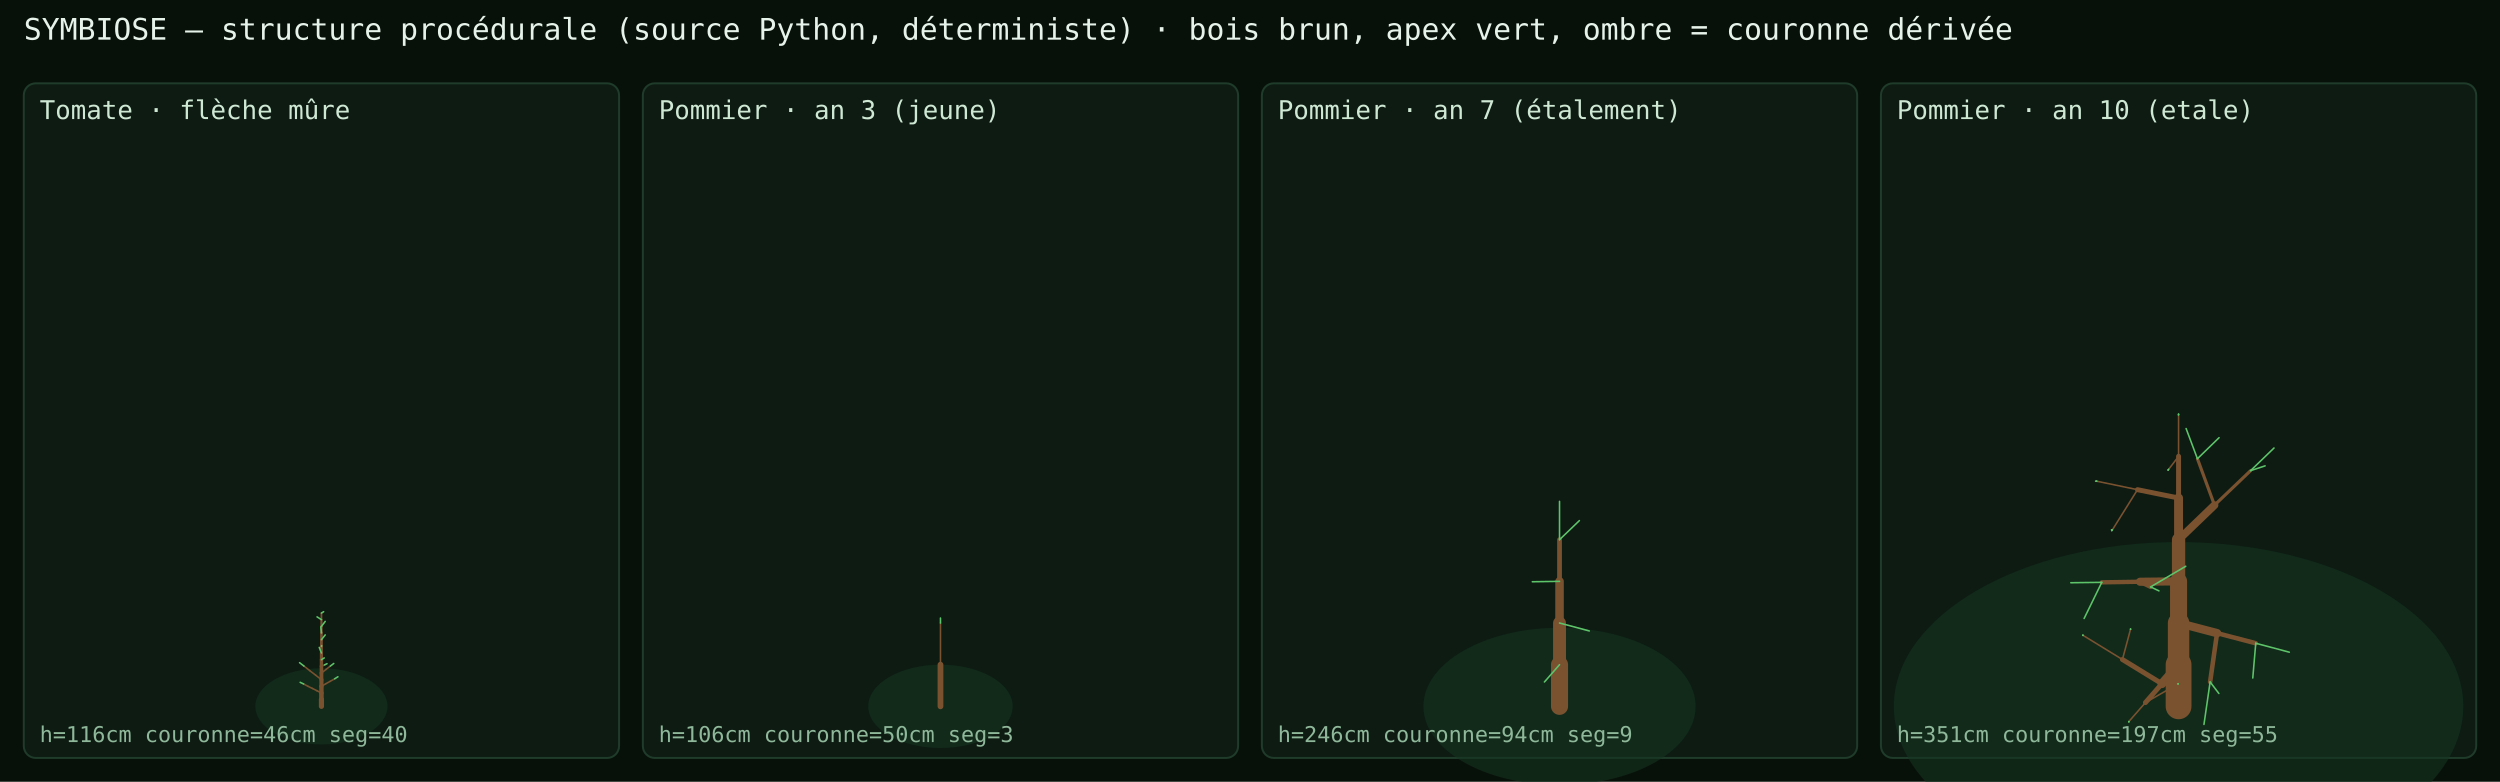
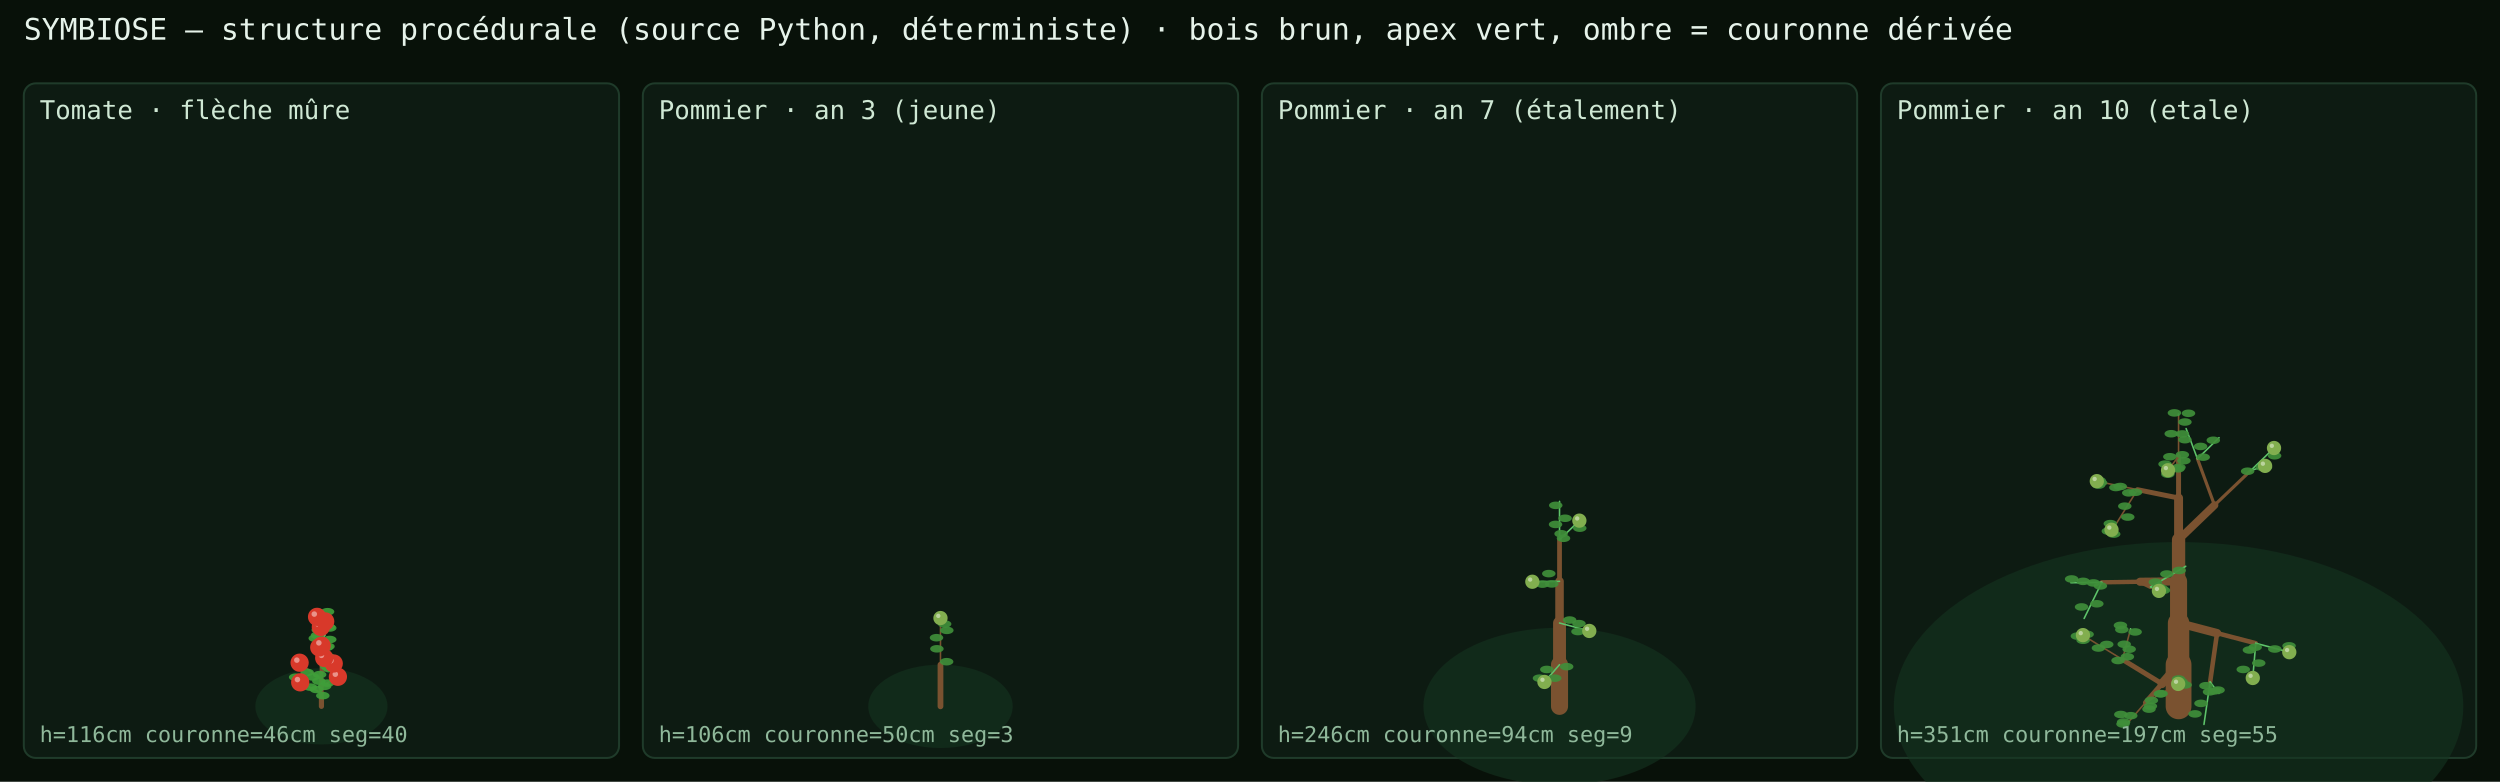
<svg xmlns="http://www.w3.org/2000/svg" width="1260" height="394" viewBox="0 0 1260 394">
  <rect width="1260" height="394" fill="#081109" />
  <text x="12" y="20" fill="#e6f3ea" font-family="monospace" font-size="15">SYMBIOSE — structure procédurale (source Python, déterministe) · bois brun, apex vert, ombre = couronne dérivée</text>
  <rect x="12.0" y="42.0" width="300.0" height="340.0" fill="#0d1b12" stroke="#1f3b2a" rx="6" />
  <ellipse cx="162.0" cy="356.0" rx="33.3" ry="19.2" fill="#14331f" opacity="0.6" />
  <line x1="162.0" y1="356.0" x2="162.0" y2="352.6" stroke="#7a5230" stroke-width="2.6" stroke-linecap="round" />
  <line x1="162.0" y1="352.6" x2="162.0" y2="349.3" stroke="#7a5230" stroke-width="2.3" stroke-linecap="round" />
  <line x1="162.0" y1="349.3" x2="162.0" y2="345.9" stroke="#7a5230" stroke-width="2.2" stroke-linecap="round" />
  <line x1="162.0" y1="345.9" x2="162.0" y2="342.6" stroke="#7a5230" stroke-width="2.1" stroke-linecap="round" />
  <line x1="162.0" y1="342.6" x2="162.0" y2="339.2" stroke="#7a5230" stroke-width="1.9" stroke-linecap="round" />
  <line x1="162.0" y1="339.2" x2="162.0" y2="335.8" stroke="#7a5230" stroke-width="1.8" stroke-linecap="round" />
  <line x1="162.0" y1="335.8" x2="162.0" y2="332.5" stroke="#7a5230" stroke-width="1.7" stroke-linecap="round" />
  <line x1="162.0" y1="332.5" x2="162.0" y2="329.1" stroke="#7a5230" stroke-width="1.6" stroke-linecap="round" />
  <line x1="162.0" y1="329.1" x2="162.0" y2="325.8" stroke="#7a5230" stroke-width="1.5" stroke-linecap="round" />
  <line x1="162.0" y1="325.8" x2="162.0" y2="322.4" stroke="#7a5230" stroke-width="1.4" stroke-linecap="round" />
  <line x1="162.0" y1="322.4" x2="162.0" y2="319.0" stroke="#7a5230" stroke-width="1.3" stroke-linecap="round" />
  <line x1="162.0" y1="319.0" x2="162.0" y2="315.7" stroke="#7a5230" stroke-width="1.2" stroke-linecap="round" />
  <line x1="162.0" y1="315.7" x2="162.0" y2="312.3" stroke="#7a5230" stroke-width="1.1" stroke-linecap="round" />
  <line x1="162.0" y1="312.3" x2="162.0" y2="309.0" stroke="#7a5230" stroke-width="0.9" stroke-linecap="round" />
  <line x1="162.0" y1="349.3" x2="159.7" y2="348.1" stroke="#7a5230" stroke-width="0.8" stroke-linecap="round" />
  <line x1="159.7" y1="348.1" x2="157.5" y2="347.0" stroke="#7a5230" stroke-width="0.8" stroke-linecap="round" />
  <line x1="162.0" y1="345.9" x2="164.2" y2="344.6" stroke="#7a5230" stroke-width="0.8" stroke-linecap="round" />
  <line x1="162.0" y1="342.6" x2="159.1" y2="340.3" stroke="#7a5230" stroke-width="0.8" stroke-linecap="round" />
  <line x1="157.5" y1="347.0" x2="155.2" y2="345.9" stroke="#7a5230" stroke-width="0.8" stroke-linecap="round" />
  <line x1="164.2" y1="344.6" x2="166.4" y2="343.4" stroke="#7a5230" stroke-width="0.8" stroke-linecap="round" />
  <line x1="159.1" y1="340.3" x2="156.1" y2="338.0" stroke="#7a5230" stroke-width="0.8" stroke-linecap="round" />
  <line x1="162.0" y1="339.2" x2="164.3" y2="337.4" stroke="#7a5230" stroke-width="0.8" stroke-linecap="round" />
  <line x1="155.2" y1="345.9" x2="153.0" y2="344.7" stroke="#7a5230" stroke-width="0.8" stroke-linecap="round" />
  <line x1="166.4" y1="343.4" x2="168.7" y2="342.1" stroke="#7a5230" stroke-width="0.8" stroke-linecap="round" />
  <line x1="156.1" y1="338.0" x2="153.2" y2="335.7" stroke="#7a5230" stroke-width="0.8" stroke-linecap="round" />
  <line x1="164.3" y1="337.4" x2="166.5" y2="335.7" stroke="#7a5230" stroke-width="0.8" stroke-linecap="round" />
  <line x1="162.0" y1="335.8" x2="163.6" y2="335.1" stroke="#7a5230" stroke-width="0.8" stroke-linecap="round" />
  <line x1="153.0" y1="344.7" x2="151.3" y2="343.9" stroke="#5ec46a" stroke-width="0.8" stroke-linecap="round" />
  <line x1="168.7" y1="342.1" x2="170.3" y2="341.1" stroke="#5ec46a" stroke-width="0.8" stroke-linecap="round" />
  <line x1="153.2" y1="335.7" x2="151.0" y2="334.0" stroke="#5ec46a" stroke-width="0.8" stroke-linecap="round" />
  <line x1="166.5" y1="335.7" x2="168.2" y2="334.4" stroke="#5ec46a" stroke-width="0.8" stroke-linecap="round" />
  <line x1="163.6" y1="335.1" x2="164.8" y2="334.5" stroke="#5ec46a" stroke-width="0.8" stroke-linecap="round" />
  <line x1="162.0" y1="332.5" x2="163.4" y2="331.6" stroke="#5ec46a" stroke-width="0.8" stroke-linecap="round" />
  <line x1="162.0" y1="329.1" x2="160.9" y2="326.3" stroke="#5ec46a" stroke-width="0.8" stroke-linecap="round" />
  <line x1="162.0" y1="325.8" x2="162.1" y2="325.4" stroke="#5ec46a" stroke-width="0.8" stroke-linecap="round" />
  <line x1="162.0" y1="322.4" x2="163.9" y2="320.0" stroke="#5ec46a" stroke-width="0.8" stroke-linecap="round" />
  <line x1="162.0" y1="319.0" x2="161.7" y2="316.0" stroke="#5ec46a" stroke-width="0.8" stroke-linecap="round" />
  <line x1="162.0" y1="315.7" x2="163.9" y2="313.2" stroke="#5ec46a" stroke-width="0.8" stroke-linecap="round" />
  <line x1="162.0" y1="312.3" x2="159.8" y2="310.9" stroke="#5ec46a" stroke-width="0.8" stroke-linecap="round" />
  <line x1="162.0" y1="309.0" x2="163.1" y2="308.3" stroke="#5ec46a" stroke-width="0.8" stroke-linecap="round" />
+   <ellipse cx="158.9" cy="321.7" rx="3.4" ry="1.9" fill="#3f9e3a" fill-opacity="0.92" />
+   <ellipse cx="160.0" cy="320.2" rx="3.4" ry="1.9" fill="#3f9e3a" fill-opacity="0.92" />
+   <ellipse cx="160.4" cy="317.5" rx="3.4" ry="1.9" fill="#3f9e3a" fill-opacity="0.92" />
+   <ellipse cx="160.6" cy="314.4" rx="3.4" ry="1.9" fill="#3f9e3a" fill-opacity="0.92" />
+   <ellipse cx="159.9" cy="310.0" rx="3.4" ry="1.9" fill="#3f9e3a" fill-opacity="0.92" />
+   <ellipse cx="162.7" cy="350.6" rx="3.4" ry="1.9" fill="#3f9e3a" fill-opacity="0.92" />
+   <ellipse cx="156.4" cy="346.3" rx="3.4" ry="1.9" fill="#3f9e3a" fill-opacity="0.92" />
+   <ellipse cx="165.1" cy="344.3" rx="3.4" ry="1.9" fill="#3f9e3a" fill-opacity="0.92" />
+   <ellipse cx="160.7" cy="343.3" rx="3.4" ry="1.9" fill="#3f9e3a" fill-opacity="0.92" />
+   <ellipse cx="159.5" cy="347.5" rx="3.4" ry="1.9" fill="#3f9e3a" fill-opacity="0.92" />
+   <ellipse cx="163.6" cy="345.9" rx="3.4" ry="1.9" fill="#3f9e3a" fill-opacity="0.92" />
+   <ellipse cx="157.7" cy="341.2" rx="3.4" ry="1.9" fill="#3f9e3a" fill-opacity="0.92" />
+   <ellipse cx="161.1" cy="340.0" rx="3.4" ry="1.9" fill="#3f9e3a" fill-opacity="0.92" />
+   <ellipse cx="151.8" cy="343.9" rx="3.4" ry="1.9" fill="#3f9e3a" fill-opacity="0.92" />
+   <ellipse cx="170.0" cy="341.0" rx="3.4" ry="1.9" fill="#3f9e3a" fill-opacity="0.92" />
+   <ellipse cx="154.8" cy="338.9" rx="3.4" ry="1.9" fill="#3f9e3a" fill-opacity="0.92" />
+   <ellipse cx="166.5" cy="336.7" rx="3.4" ry="1.9" fill="#3f9e3a" fill-opacity="0.92" />
+   <ellipse cx="164.7" cy="335.9" rx="3.4" ry="1.9" fill="#3f9e3a" fill-opacity="0.92" />
+   <ellipse cx="149.0" cy="341.3" rx="3.4" ry="1.9" fill="#3f9e3a" fill-opacity="0.92" />
+   <ellipse cx="171.3" cy="341.0" rx="3.4" ry="1.9" fill="#3f9e3a" fill-opacity="0.92" />
+   <ellipse cx="151.9" cy="333.7" rx="3.4" ry="1.9" fill="#3f9e3a" fill-opacity="0.92" />
+   <ellipse cx="165.9" cy="337.0" rx="3.4" ry="1.9" fill="#3f9e3a" fill-opacity="0.92" />
+   <ellipse cx="167.0" cy="334.0" rx="3.4" ry="1.9" fill="#3f9e3a" fill-opacity="0.92" />
+   <ellipse cx="165.3" cy="330.9" rx="3.4" ry="1.9" fill="#3f9e3a" fill-opacity="0.92" />
+   <ellipse cx="165.3" cy="325.8" rx="3.4" ry="1.9" fill="#3f9e3a" fill-opacity="0.92" />
+   <ellipse cx="164.6" cy="326.3" rx="3.4" ry="1.9" fill="#3f9e3a" fill-opacity="0.92" />
+   <ellipse cx="166.2" cy="322.3" rx="3.4" ry="1.9" fill="#3f9e3a" fill-opacity="0.92" />
+   <ellipse cx="166.2" cy="316.5" rx="3.4" ry="1.9" fill="#3f9e3a" fill-opacity="0.92" />
+   <ellipse cx="165.5" cy="315.9" rx="3.4" ry="1.9" fill="#3f9e3a" fill-opacity="0.92" />
+   <ellipse cx="159.9" cy="308.5" rx="3.4" ry="1.9" fill="#3f9e3a" fill-opacity="0.92" />
+   <ellipse cx="165.1" cy="308.3" rx="3.4" ry="1.9" fill="#3f9e3a" fill-opacity="0.92" />
+   <circle cx="151.3" cy="343.9" r="4.6" fill="#d8392a" />
+   <circle cx="149.9" cy="342.5" r="1.4" fill="#ffffff" fill-opacity="0.45" />
+   <circle cx="170.3" cy="341.1" r="4.6" fill="#d8392a" />
+   <circle cx="169.0" cy="339.8" r="1.4" fill="#ffffff" fill-opacity="0.45" />
+   <circle cx="151.0" cy="334.0" r="4.6" fill="#d8392a" />
+   <circle cx="149.6" cy="332.7" r="1.4" fill="#ffffff" fill-opacity="0.45" />
+   <circle cx="168.2" cy="334.4" r="4.6" fill="#d8392a" />
+   <circle cx="166.8" cy="333.0" r="1.4" fill="#ffffff" fill-opacity="0.45" />
+   <circle cx="163.4" cy="331.6" r="4.6" fill="#d8392a" />
+   <circle cx="162.0" cy="330.3" r="1.4" fill="#ffffff" fill-opacity="0.45" />
+   <circle cx="160.9" cy="326.3" r="4.6" fill="#d8392a" />
+   <circle cx="159.5" cy="324.9" r="1.4" fill="#ffffff" fill-opacity="0.45" />
+   <circle cx="162.1" cy="325.4" r="4.6" fill="#d8392a" />
+   <circle cx="160.7" cy="324.0" r="1.4" fill="#ffffff" fill-opacity="0.45" />
+   <circle cx="161.7" cy="316.0" r="4.6" fill="#d8392a" />
+   <circle cx="160.3" cy="314.6" r="1.4" fill="#ffffff" fill-opacity="0.45" />
+   <circle cx="163.9" cy="313.2" r="4.6" fill="#d8392a" />
+   <circle cx="162.5" cy="311.8" r="1.4" fill="#ffffff" fill-opacity="0.45" />
+   <circle cx="159.8" cy="310.9" r="4.6" fill="#d8392a" />
+   <circle cx="158.4" cy="309.5" r="1.4" fill="#ffffff" fill-opacity="0.45" />
  <text x="20" y="60" fill="#cfe8d4" font-family="monospace" font-size="13">Tomate · flèche mûre</text>
  <text x="20" y="374" fill="#8fb89a" font-family="monospace" font-size="11">h=116cm couronne=46cm seg=40</text>
  <rect x="324.0" y="42.0" width="300.0" height="340.0" fill="#0d1b12" stroke="#1f3b2a" rx="6" />
  <ellipse cx="474.0" cy="356.0" rx="36.4" ry="21.0" fill="#14331f" opacity="0.6" />
  <line x1="474.0" y1="356.0" x2="474.0" y2="335.0" stroke="#7a5230" stroke-width="2.9" stroke-linecap="round" />
  <line x1="474.0" y1="335.0" x2="474.0" y2="314.0" stroke="#7a5230" stroke-width="0.8" stroke-linecap="round" />
  <line x1="474.0" y1="314.0" x2="474.0" y2="311.5" stroke="#5ec46a" stroke-width="0.8" stroke-linecap="round" />
+   <ellipse cx="477.1" cy="333.5" rx="3.4" ry="1.9" fill="#3f8e3a" fill-opacity="0.92" />
+   <ellipse cx="472.2" cy="327.0" rx="3.4" ry="1.9" fill="#3f8e3a" fill-opacity="0.92" />
+   <ellipse cx="472.0" cy="321.4" rx="3.4" ry="1.9" fill="#3f8e3a" fill-opacity="0.92" />
+   <ellipse cx="477.2" cy="317.7" rx="3.4" ry="1.9" fill="#3f8e3a" fill-opacity="0.92" />
+   <ellipse cx="476.1" cy="314.5" rx="3.4" ry="1.9" fill="#3f8e3a" fill-opacity="0.92" />
+   <circle cx="474.0" cy="311.5" r="3.6" fill="#82ae4f" />
+   <circle cx="472.9" cy="310.4" r="1.1" fill="#ffffff" fill-opacity="0.45" />
  <text x="332" y="60" fill="#cfe8d4" font-family="monospace" font-size="13">Pommier · an 3 (jeune)</text>
  <text x="332" y="374" fill="#8fb89a" font-family="monospace" font-size="11">h=106cm couronne=50cm seg=3</text>
  <rect x="636.0" y="42.0" width="300.0" height="340.0" fill="#0d1b12" stroke="#1f3b2a" rx="6" />
  <ellipse cx="786.0" cy="356.0" rx="68.6" ry="39.6" fill="#14331f" opacity="0.6" />
  <line x1="786.0" y1="356.0" x2="786.0" y2="335.0" stroke="#7a5230" stroke-width="8.6" stroke-linecap="round" />
  <line x1="786.0" y1="335.0" x2="786.0" y2="314.0" stroke="#7a5230" stroke-width="6.5" stroke-linecap="round" />
  <line x1="786.0" y1="314.0" x2="786.0" y2="293.0" stroke="#7a5230" stroke-width="4.3" stroke-linecap="round" />
  <line x1="786.0" y1="293.0" x2="786.0" y2="272.0" stroke="#7a5230" stroke-width="2.4" stroke-linecap="round" />
  <line x1="786.0" y1="272.0" x2="786.0" y2="252.7" stroke="#5ec46a" stroke-width="0.8" stroke-linecap="round" />
  <line x1="786.0" y1="335.0" x2="778.4" y2="343.7" stroke="#5ec46a" stroke-width="0.8" stroke-linecap="round" />
  <line x1="786.0" y1="314.0" x2="801.0" y2="318.0" stroke="#5ec46a" stroke-width="0.8" stroke-linecap="round" />
  <line x1="786.0" y1="293.0" x2="772.3" y2="293.2" stroke="#5ec46a" stroke-width="0.8" stroke-linecap="round" />
  <line x1="786.0" y1="272.0" x2="796.0" y2="262.4" stroke="#5ec46a" stroke-width="0.8" stroke-linecap="round" />
+   <ellipse cx="788.0" cy="271.3" rx="3.4" ry="1.9" fill="#3f8e3a" fill-opacity="0.92" />
+   <ellipse cx="784.0" cy="264.3" rx="3.4" ry="1.9" fill="#3f8e3a" fill-opacity="0.92" />
+   <ellipse cx="788.8" cy="261.2" rx="3.4" ry="1.9" fill="#3f8e3a" fill-opacity="0.92" />
+   <ellipse cx="784.1" cy="254.7" rx="3.4" ry="1.9" fill="#3f8e3a" fill-opacity="0.92" />
+   <ellipse cx="789.6" cy="336.0" rx="3.4" ry="1.9" fill="#3f8e3a" fill-opacity="0.92" />
+   <ellipse cx="779.6" cy="337.4" rx="3.4" ry="1.9" fill="#3f8e3a" fill-opacity="0.92" />
+   <ellipse cx="783.6" cy="341.8" rx="3.4" ry="1.9" fill="#3f8e3a" fill-opacity="0.92" />
+   <ellipse cx="775.9" cy="341.8" rx="3.4" ry="1.9" fill="#3f8e3a" fill-opacity="0.92" />
+   <ellipse cx="791.1" cy="312.5" rx="3.4" ry="1.9" fill="#3f8e3a" fill-opacity="0.92" />
+   <ellipse cx="795.8" cy="314.3" rx="3.4" ry="1.9" fill="#3f8e3a" fill-opacity="0.92" />
+   <ellipse cx="795.3" cy="318.3" rx="3.4" ry="1.9" fill="#3f8e3a" fill-opacity="0.92" />
+   <ellipse cx="780.6" cy="289.1" rx="3.4" ry="1.9" fill="#3f8e3a" fill-opacity="0.92" />
+   <ellipse cx="782.1" cy="294.3" rx="3.4" ry="1.9" fill="#3f8e3a" fill-opacity="0.92" />
+   <ellipse cx="777.4" cy="294.4" rx="3.4" ry="1.9" fill="#3f8e3a" fill-opacity="0.92" />
+   <ellipse cx="786.8" cy="269.0" rx="3.4" ry="1.9" fill="#3f8e3a" fill-opacity="0.92" />
+   <ellipse cx="796.2" cy="266.2" rx="3.4" ry="1.9" fill="#3f8e3a" fill-opacity="0.92" />
+   <circle cx="778.4" cy="343.7" r="3.6" fill="#82ae4f" />
+   <circle cx="777.4" cy="342.6" r="1.1" fill="#ffffff" fill-opacity="0.45" />
+   <circle cx="801.0" cy="318.0" r="3.6" fill="#82ae4f" />
+   <circle cx="799.9" cy="316.9" r="1.1" fill="#ffffff" fill-opacity="0.45" />
+   <circle cx="772.3" cy="293.2" r="3.6" fill="#82ae4f" />
+   <circle cx="771.2" cy="292.1" r="1.1" fill="#ffffff" fill-opacity="0.45" />
+   <circle cx="796.0" cy="262.4" r="3.6" fill="#82ae4f" />
+   <circle cx="794.9" cy="261.3" r="1.1" fill="#ffffff" fill-opacity="0.45" />
  <text x="644" y="60" fill="#cfe8d4" font-family="monospace" font-size="13">Pommier · an 7 (étalement)</text>
  <text x="644" y="374" fill="#8fb89a" font-family="monospace" font-size="11">h=246cm couronne=94cm seg=9</text>
  <rect x="948.0" y="42.0" width="300.0" height="340.0" fill="#0d1b12" stroke="#1f3b2a" rx="6" />
  <ellipse cx="1098.0" cy="356.0" rx="143.5" ry="82.8" fill="#14331f" opacity="0.6" />
  <line x1="1098.0" y1="356.0" x2="1098.0" y2="335.0" stroke="#7a5230" stroke-width="13.0" stroke-linecap="round" />
  <line x1="1098.0" y1="335.0" x2="1098.0" y2="314.0" stroke="#7a5230" stroke-width="10.8" stroke-linecap="round" />
  <line x1="1098.0" y1="314.0" x2="1098.0" y2="293.0" stroke="#7a5230" stroke-width="8.6" stroke-linecap="round" />
  <line x1="1098.0" y1="293.0" x2="1098.0" y2="272.0" stroke="#7a5230" stroke-width="6.7" stroke-linecap="round" />
  <line x1="1098.0" y1="272.0" x2="1098.0" y2="251.0" stroke="#7a5230" stroke-width="4.5" stroke-linecap="round" />
  <line x1="1098.0" y1="335.0" x2="1089.6" y2="344.6" stroke="#7a5230" stroke-width="4.4" stroke-linecap="round" />
  <line x1="1098.0" y1="314.0" x2="1117.4" y2="319.1" stroke="#7a5230" stroke-width="4.2" stroke-linecap="round" />
  <line x1="1098.0" y1="293.0" x2="1078.6" y2="293.2" stroke="#7a5230" stroke-width="4.1" stroke-linecap="round" />
  <line x1="1098.0" y1="272.0" x2="1116.1" y2="254.6" stroke="#7a5230" stroke-width="3.9" stroke-linecap="round" />
  <line x1="1098.0" y1="251.0" x2="1098.0" y2="230.0" stroke="#7a5230" stroke-width="2.5" stroke-linecap="round" />
  <line x1="1098.0" y1="251.0" x2="1077.3" y2="246.8" stroke="#7a5230" stroke-width="2.5" stroke-linecap="round" />
  <line x1="1089.6" y1="344.6" x2="1081.3" y2="354.1" stroke="#7a5230" stroke-width="2.5" stroke-linecap="round" />
  <line x1="1089.6" y1="344.6" x2="1069.7" y2="332.4" stroke="#7a5230" stroke-width="2.5" stroke-linecap="round" />
  <line x1="1117.4" y1="319.1" x2="1136.9" y2="324.2" stroke="#7a5230" stroke-width="2.3" stroke-linecap="round" />
  <line x1="1117.4" y1="319.1" x2="1113.9" y2="343.7" stroke="#7a5230" stroke-width="2.3" stroke-linecap="round" />
  <line x1="1078.6" y1="293.2" x2="1059.3" y2="293.5" stroke="#7a5230" stroke-width="2.2" stroke-linecap="round" />
  <line x1="1078.6" y1="293.2" x2="1083.9" y2="295.8" stroke="#7a5230" stroke-width="2.2" stroke-linecap="round" />
  <line x1="1116.1" y1="254.6" x2="1134.3" y2="237.2" stroke="#7a5230" stroke-width="1.6" stroke-linecap="round" />
  <line x1="1116.1" y1="254.6" x2="1107.5" y2="231.2" stroke="#7a5230" stroke-width="1.6" stroke-linecap="round" />
  <line x1="1098.0" y1="230.0" x2="1098.0" y2="209.0" stroke="#7a5230" stroke-width="0.8" stroke-linecap="round" />
  <line x1="1077.3" y1="246.8" x2="1056.6" y2="242.5" stroke="#7a5230" stroke-width="0.8" stroke-linecap="round" />
  <line x1="1098.0" y1="230.0" x2="1092.8" y2="236.8" stroke="#7a5230" stroke-width="0.8" stroke-linecap="round" />
  <line x1="1077.3" y1="246.8" x2="1064.6" y2="267.1" stroke="#7a5230" stroke-width="0.8" stroke-linecap="round" />
  <line x1="1081.3" y1="354.1" x2="1072.9" y2="363.7" stroke="#7a5230" stroke-width="0.8" stroke-linecap="round" />
  <line x1="1069.7" y1="332.4" x2="1049.8" y2="320.2" stroke="#7a5230" stroke-width="0.8" stroke-linecap="round" />
  <line x1="1081.3" y1="354.1" x2="1097.7" y2="344.7" stroke="#7a5230" stroke-width="0.8" stroke-linecap="round" />
  <line x1="1069.7" y1="332.4" x2="1073.8" y2="317.1" stroke="#7a5230" stroke-width="0.8" stroke-linecap="round" />
  <line x1="1136.9" y1="324.2" x2="1153.8" y2="328.7" stroke="#5ec46a" stroke-width="0.8" stroke-linecap="round" />
  <line x1="1113.9" y1="343.7" x2="1110.8" y2="365.1" stroke="#5ec46a" stroke-width="0.8" stroke-linecap="round" />
  <line x1="1136.9" y1="324.2" x2="1135.4" y2="341.7" stroke="#5ec46a" stroke-width="0.8" stroke-linecap="round" />
  <line x1="1113.9" y1="343.7" x2="1118.3" y2="349.5" stroke="#5ec46a" stroke-width="0.8" stroke-linecap="round" />
  <line x1="1059.3" y1="293.5" x2="1043.7" y2="293.7" stroke="#5ec46a" stroke-width="0.8" stroke-linecap="round" />
  <line x1="1083.9" y1="295.8" x2="1088.1" y2="297.8" stroke="#5ec46a" stroke-width="0.8" stroke-linecap="round" />
  <line x1="1059.3" y1="293.5" x2="1050.4" y2="311.7" stroke="#5ec46a" stroke-width="0.8" stroke-linecap="round" />
  <line x1="1083.9" y1="295.8" x2="1101.6" y2="285.4" stroke="#5ec46a" stroke-width="0.8" stroke-linecap="round" />
  <line x1="1134.3" y1="237.2" x2="1146.1" y2="225.8" stroke="#5ec46a" stroke-width="0.8" stroke-linecap="round" />
  <line x1="1107.5" y1="231.2" x2="1101.8" y2="216.0" stroke="#5ec46a" stroke-width="0.8" stroke-linecap="round" />
  <line x1="1134.3" y1="237.2" x2="1141.6" y2="234.8" stroke="#5ec46a" stroke-width="0.8" stroke-linecap="round" />
  <line x1="1107.5" y1="231.2" x2="1118.4" y2="220.6" stroke="#5ec46a" stroke-width="0.8" stroke-linecap="round" />
  <line x1="1098.0" y1="209.0" x2="1098.0" y2="208.6" stroke="#5ec46a" stroke-width="0.8" stroke-linecap="round" />
  <line x1="1056.6" y1="242.5" x2="1056.2" y2="242.5" stroke="#5ec46a" stroke-width="0.8" stroke-linecap="round" />
  <line x1="1092.8" y1="236.8" x2="1092.7" y2="237.0" stroke="#5ec46a" stroke-width="0.8" stroke-linecap="round" />
  <line x1="1064.6" y1="267.1" x2="1064.3" y2="267.5" stroke="#5ec46a" stroke-width="0.8" stroke-linecap="round" />
  <line x1="1098.0" y1="209.0" x2="1097.9" y2="209.1" stroke="#5ec46a" stroke-width="0.8" stroke-linecap="round" />
  <line x1="1056.6" y1="242.5" x2="1056.8" y2="242.5" stroke="#5ec46a" stroke-width="0.8" stroke-linecap="round" />
  <line x1="1092.8" y1="236.8" x2="1093.0" y2="236.5" stroke="#5ec46a" stroke-width="0.8" stroke-linecap="round" />
  <line x1="1064.6" y1="267.1" x2="1064.2" y2="267.0" stroke="#5ec46a" stroke-width="0.8" stroke-linecap="round" />
  <line x1="1072.9" y1="363.7" x2="1072.9" y2="363.8" stroke="#5ec46a" stroke-width="0.8" stroke-linecap="round" />
  <line x1="1049.8" y1="320.2" x2="1049.7" y2="320.2" stroke="#5ec46a" stroke-width="0.8" stroke-linecap="round" />
  <line x1="1097.7" y1="344.7" x2="1097.8" y2="344.7" stroke="#5ec46a" stroke-width="0.8" stroke-linecap="round" />
  <line x1="1073.8" y1="317.1" x2="1073.8" y2="317.0" stroke="#5ec46a" stroke-width="0.8" stroke-linecap="round" />
  <line x1="1072.9" y1="363.7" x2="1073.0" y2="363.8" stroke="#5ec46a" stroke-width="0.8" stroke-linecap="round" />
  <line x1="1049.8" y1="320.2" x2="1049.8" y2="320.1" stroke="#5ec46a" stroke-width="0.8" stroke-linecap="round" />
  <line x1="1097.7" y1="344.7" x2="1097.8" y2="344.6" stroke="#5ec46a" stroke-width="0.8" stroke-linecap="round" />
  <line x1="1073.8" y1="317.1" x2="1073.8" y2="317.1" stroke="#5ec46a" stroke-width="0.8" stroke-linecap="round" />
+   <ellipse cx="1099.9" cy="229.2" rx="3.4" ry="1.9" fill="#3f8e3a" fill-opacity="0.92" />
+   <ellipse cx="1094.3" cy="218.6" rx="3.4" ry="1.9" fill="#3f8e3a" fill-opacity="0.92" />
+   <ellipse cx="1099.9" cy="218.7" rx="3.4" ry="1.9" fill="#3f8e3a" fill-opacity="0.92" />
+   <ellipse cx="1101.2" cy="212.7" rx="3.4" ry="1.9" fill="#3f8e3a" fill-opacity="0.92" />
+   <ellipse cx="1076.3" cy="248.1" rx="3.4" ry="1.9" fill="#3f8e3a" fill-opacity="0.92" />
+   <ellipse cx="1068.6" cy="245.2" rx="3.4" ry="1.9" fill="#3f8e3a" fill-opacity="0.92" />
+   <ellipse cx="1066.4" cy="245.7" rx="3.4" ry="1.9" fill="#3f8e3a" fill-opacity="0.92" />
+   <ellipse cx="1058.0" cy="242.2" rx="3.4" ry="1.9" fill="#3f8e3a" fill-opacity="0.92" />
+   <ellipse cx="1093.6" cy="230.2" rx="3.4" ry="1.9" fill="#3f8e3a" fill-opacity="0.92" />
+   <ellipse cx="1100.7" cy="232.2" rx="3.4" ry="1.9" fill="#3f8e3a" fill-opacity="0.92" />
+   <ellipse cx="1091.2" cy="233.9" rx="3.4" ry="1.9" fill="#3f8e3a" fill-opacity="0.92" />
+   <ellipse cx="1098.2" cy="235.5" rx="3.4" ry="1.9" fill="#3f8e3a" fill-opacity="0.92" />
+   <ellipse cx="1072.9" cy="248.4" rx="3.4" ry="1.9" fill="#3f8e3a" fill-opacity="0.92" />
+   <ellipse cx="1070.9" cy="255.1" rx="3.4" ry="1.9" fill="#3f8e3a" fill-opacity="0.92" />
+   <ellipse cx="1072.4" cy="260.6" rx="3.4" ry="1.9" fill="#3f8e3a" fill-opacity="0.92" />
+   <ellipse cx="1063.6" cy="263.9" rx="3.4" ry="1.9" fill="#3f8e3a" fill-opacity="0.92" />
+   <ellipse cx="1083.8" cy="355.9" rx="3.4" ry="1.9" fill="#3f8e3a" fill-opacity="0.92" />
+   <ellipse cx="1083.1" cy="357.4" rx="3.4" ry="1.9" fill="#3f8e3a" fill-opacity="0.92" />
+   <ellipse cx="1073.9" cy="360.7" rx="3.4" ry="1.9" fill="#3f8e3a" fill-opacity="0.92" />
+   <ellipse cx="1068.9" cy="360.1" rx="3.4" ry="1.9" fill="#3f8e3a" fill-opacity="0.92" />
+   <ellipse cx="1067.5" cy="332.9" rx="3.4" ry="1.9" fill="#3f8e3a" fill-opacity="0.92" />
+   <ellipse cx="1061.8" cy="324.8" rx="3.4" ry="1.9" fill="#3f8e3a" fill-opacity="0.92" />
+   <ellipse cx="1057.6" cy="326.6" rx="3.4" ry="1.9" fill="#3f8e3a" fill-opacity="0.92" />
+   <ellipse cx="1051.9" cy="319.7" rx="3.4" ry="1.9" fill="#3f8e3a" fill-opacity="0.92" />
+   <ellipse cx="1084.3" cy="353.0" rx="3.4" ry="1.9" fill="#3f8e3a" fill-opacity="0.92" />
+   <ellipse cx="1088.8" cy="349.7" rx="3.4" ry="1.9" fill="#3f8e3a" fill-opacity="0.92" />
+   <ellipse cx="1089.2" cy="349.6" rx="3.4" ry="1.9" fill="#3f8e3a" fill-opacity="0.92" />
+   <ellipse cx="1098.0" cy="342.2" rx="3.4" ry="1.9" fill="#3f8e3a" fill-opacity="0.92" />
+   <ellipse cx="1072.2" cy="331.0" rx="3.4" ry="1.9" fill="#3f8e3a" fill-opacity="0.92" />
+   <ellipse cx="1073.1" cy="327.2" rx="3.4" ry="1.9" fill="#3f8e3a" fill-opacity="0.92" />
+   <ellipse cx="1070.6" cy="324.7" rx="3.4" ry="1.9" fill="#3f8e3a" fill-opacity="0.92" />
+   <ellipse cx="1076.1" cy="318.5" rx="3.4" ry="1.9" fill="#3f8e3a" fill-opacity="0.92" />
+   <ellipse cx="1136.6" cy="326.2" rx="3.4" ry="1.9" fill="#3f8e3a" fill-opacity="0.92" />
+   <ellipse cx="1146.5" cy="327.1" rx="3.4" ry="1.9" fill="#3f8e3a" fill-opacity="0.92" />
+   <ellipse cx="1153.7" cy="325.5" rx="3.4" ry="1.9" fill="#3f8e3a" fill-opacity="0.92" />
+   <ellipse cx="1116.1" cy="348.2" rx="3.4" ry="1.9" fill="#3f8e3a" fill-opacity="0.92" />
+   <ellipse cx="1109.3" cy="354.5" rx="3.4" ry="1.9" fill="#3f8e3a" fill-opacity="0.92" />
+   <ellipse cx="1106.3" cy="359.8" rx="3.4" ry="1.9" fill="#3f8e3a" fill-opacity="0.92" />
+   <ellipse cx="1133.7" cy="327.6" rx="3.4" ry="1.9" fill="#3f8e3a" fill-opacity="0.92" />
+   <ellipse cx="1138.4" cy="334.2" rx="3.4" ry="1.9" fill="#3f8e3a" fill-opacity="0.92" />
+   <ellipse cx="1130.6" cy="337.4" rx="3.4" ry="1.9" fill="#3f8e3a" fill-opacity="0.92" />
+   <ellipse cx="1111.8" cy="345.6" rx="3.4" ry="1.9" fill="#3f8e3a" fill-opacity="0.92" />
+   <ellipse cx="1117.9" cy="347.8" rx="3.4" ry="1.9" fill="#3f8e3a" fill-opacity="0.92" />
+   <ellipse cx="1113.6" cy="348.7" rx="3.4" ry="1.9" fill="#3f8e3a" fill-opacity="0.92" />
+   <ellipse cx="1058.6" cy="295.3" rx="3.4" ry="1.9" fill="#3f8e3a" fill-opacity="0.92" />
+   <ellipse cx="1049.9" cy="293.0" rx="3.4" ry="1.9" fill="#3f8e3a" fill-opacity="0.92" />
+   <ellipse cx="1044.1" cy="291.8" rx="3.4" ry="1.9" fill="#3f8e3a" fill-opacity="0.92" />
+   <ellipse cx="1088.0" cy="295.8" rx="3.4" ry="1.9" fill="#3f8e3a" fill-opacity="0.92" />
+   <ellipse cx="1089.3" cy="296.6" rx="3.4" ry="1.9" fill="#3f8e3a" fill-opacity="0.92" />
+   <ellipse cx="1090.4" cy="297.5" rx="3.4" ry="1.9" fill="#3f8e3a" fill-opacity="0.92" />
+   <ellipse cx="1055.1" cy="293.8" rx="3.4" ry="1.9" fill="#3f8e3a" fill-opacity="0.92" />
+   <ellipse cx="1056.8" cy="304.3" rx="3.4" ry="1.9" fill="#3f8e3a" fill-opacity="0.92" />
+   <ellipse cx="1049.1" cy="305.9" rx="3.4" ry="1.9" fill="#3f8e3a" fill-opacity="0.92" />
+   <ellipse cx="1086.3" cy="293.4" rx="3.4" ry="1.9" fill="#3f8e3a" fill-opacity="0.92" />
+   <ellipse cx="1092.1" cy="289.3" rx="3.4" ry="1.9" fill="#3f8e3a" fill-opacity="0.92" />
+   <ellipse cx="1098.3" cy="287.5" rx="3.4" ry="1.9" fill="#3f8e3a" fill-opacity="0.92" />
+   <ellipse cx="1140.2" cy="235.5" rx="3.4" ry="1.9" fill="#3f8e3a" fill-opacity="0.92" />
+   <ellipse cx="1146.4" cy="229.7" rx="3.4" ry="1.9" fill="#3f8e3a" fill-opacity="0.92" />
+   <ellipse cx="1109.1" cy="225.0" rx="3.4" ry="1.9" fill="#3f8e3a" fill-opacity="0.92" />
+   <ellipse cx="1101.2" cy="221.6" rx="3.4" ry="1.9" fill="#3f8e3a" fill-opacity="0.92" />
+   <ellipse cx="1132.8" cy="237.5" rx="3.4" ry="1.9" fill="#3f8e3a" fill-opacity="0.92" />
+   <ellipse cx="1141.8" cy="235.5" rx="3.4" ry="1.9" fill="#3f8e3a" fill-opacity="0.92" />
+   <ellipse cx="1110.4" cy="230.4" rx="3.4" ry="1.9" fill="#3f8e3a" fill-opacity="0.92" />
+   <ellipse cx="1115.5" cy="221.9" rx="3.4" ry="1.9" fill="#3f8e3a" fill-opacity="0.92" />
+   <ellipse cx="1095.9" cy="208.1" rx="3.4" ry="1.9" fill="#3f8e3a" fill-opacity="0.92" />
+   <ellipse cx="1057.7" cy="244.5" rx="3.4" ry="1.9" fill="#3f8e3a" fill-opacity="0.92" />
+   <ellipse cx="1097.7" cy="236.3" rx="3.4" ry="1.9" fill="#3f8e3a" fill-opacity="0.92" />
+   <ellipse cx="1062.6" cy="267.7" rx="3.4" ry="1.9" fill="#3f8e3a" fill-opacity="0.92" />
+   <ellipse cx="1103.0" cy="208.3" rx="3.4" ry="1.9" fill="#3f8e3a" fill-opacity="0.92" />
+   <ellipse cx="1058.7" cy="243.3" rx="3.4" ry="1.9" fill="#3f8e3a" fill-opacity="0.92" />
+   <ellipse cx="1092.6" cy="239.0" rx="3.4" ry="1.9" fill="#3f8e3a" fill-opacity="0.92" />
+   <ellipse cx="1065.3" cy="269.2" rx="3.4" ry="1.9" fill="#3f8e3a" fill-opacity="0.92" />
+   <ellipse cx="1070.3" cy="363.9" rx="3.4" ry="1.9" fill="#3f8e3a" fill-opacity="0.92" />
+   <ellipse cx="1049.9" cy="322.7" rx="3.4" ry="1.9" fill="#3f8e3a" fill-opacity="0.92" />
+   <ellipse cx="1099.2" cy="343.5" rx="3.4" ry="1.9" fill="#3f8e3a" fill-opacity="0.92" />
+   <ellipse cx="1069.4" cy="317.3" rx="3.4" ry="1.9" fill="#3f8e3a" fill-opacity="0.92" />
+   <ellipse cx="1070.0" cy="364.9" rx="3.4" ry="1.9" fill="#3f8e3a" fill-opacity="0.92" />
+   <ellipse cx="1047.0" cy="320.6" rx="3.4" ry="1.9" fill="#3f8e3a" fill-opacity="0.92" />
+   <ellipse cx="1101.3" cy="345.2" rx="3.4" ry="1.9" fill="#3f8e3a" fill-opacity="0.92" />
+   <ellipse cx="1068.7" cy="315.2" rx="3.4" ry="1.9" fill="#3f8e3a" fill-opacity="0.92" />
+   <circle cx="1153.8" cy="328.7" r="3.6" fill="#82ae4f" />
+   <circle cx="1152.7" cy="327.6" r="1.1" fill="#ffffff" fill-opacity="0.45" />
+   <circle cx="1135.4" cy="341.7" r="3.6" fill="#82ae4f" />
+   <circle cx="1134.3" cy="340.6" r="1.1" fill="#ffffff" fill-opacity="0.45" />
+   <circle cx="1088.1" cy="297.8" r="3.6" fill="#82ae4f" />
+   <circle cx="1087.1" cy="296.8" r="1.1" fill="#ffffff" fill-opacity="0.45" />
+   <circle cx="1146.1" cy="225.8" r="3.6" fill="#82ae4f" />
+   <circle cx="1145.0" cy="224.7" r="1.1" fill="#ffffff" fill-opacity="0.45" />
+   <circle cx="1141.6" cy="234.8" r="3.6" fill="#82ae4f" />
+   <circle cx="1140.5" cy="233.7" r="1.1" fill="#ffffff" fill-opacity="0.45" />
+   <circle cx="1092.7" cy="237.0" r="3.6" fill="#82ae4f" />
+   <circle cx="1091.6" cy="235.9" r="1.1" fill="#ffffff" fill-opacity="0.45" />
+   <circle cx="1056.8" cy="242.5" r="3.6" fill="#82ae4f" />
+   <circle cx="1055.7" cy="241.4" r="1.1" fill="#ffffff" fill-opacity="0.45" />
+   <circle cx="1064.2" cy="267.0" r="3.6" fill="#82ae4f" />
+   <circle cx="1063.1" cy="265.9" r="1.1" fill="#ffffff" fill-opacity="0.45" />
+   <circle cx="1097.8" cy="344.7" r="3.6" fill="#82ae4f" />
+   <circle cx="1096.7" cy="343.6" r="1.1" fill="#ffffff" fill-opacity="0.45" />
+   <circle cx="1049.8" cy="320.1" r="3.6" fill="#82ae4f" />
+   <circle cx="1048.7" cy="319.1" r="1.1" fill="#ffffff" fill-opacity="0.45" />
  <text x="956" y="60" fill="#cfe8d4" font-family="monospace" font-size="13">Pommier · an 10 (etale)</text>
  <text x="956" y="374" fill="#8fb89a" font-family="monospace" font-size="11">h=351cm couronne=197cm seg=55</text>
</svg>
